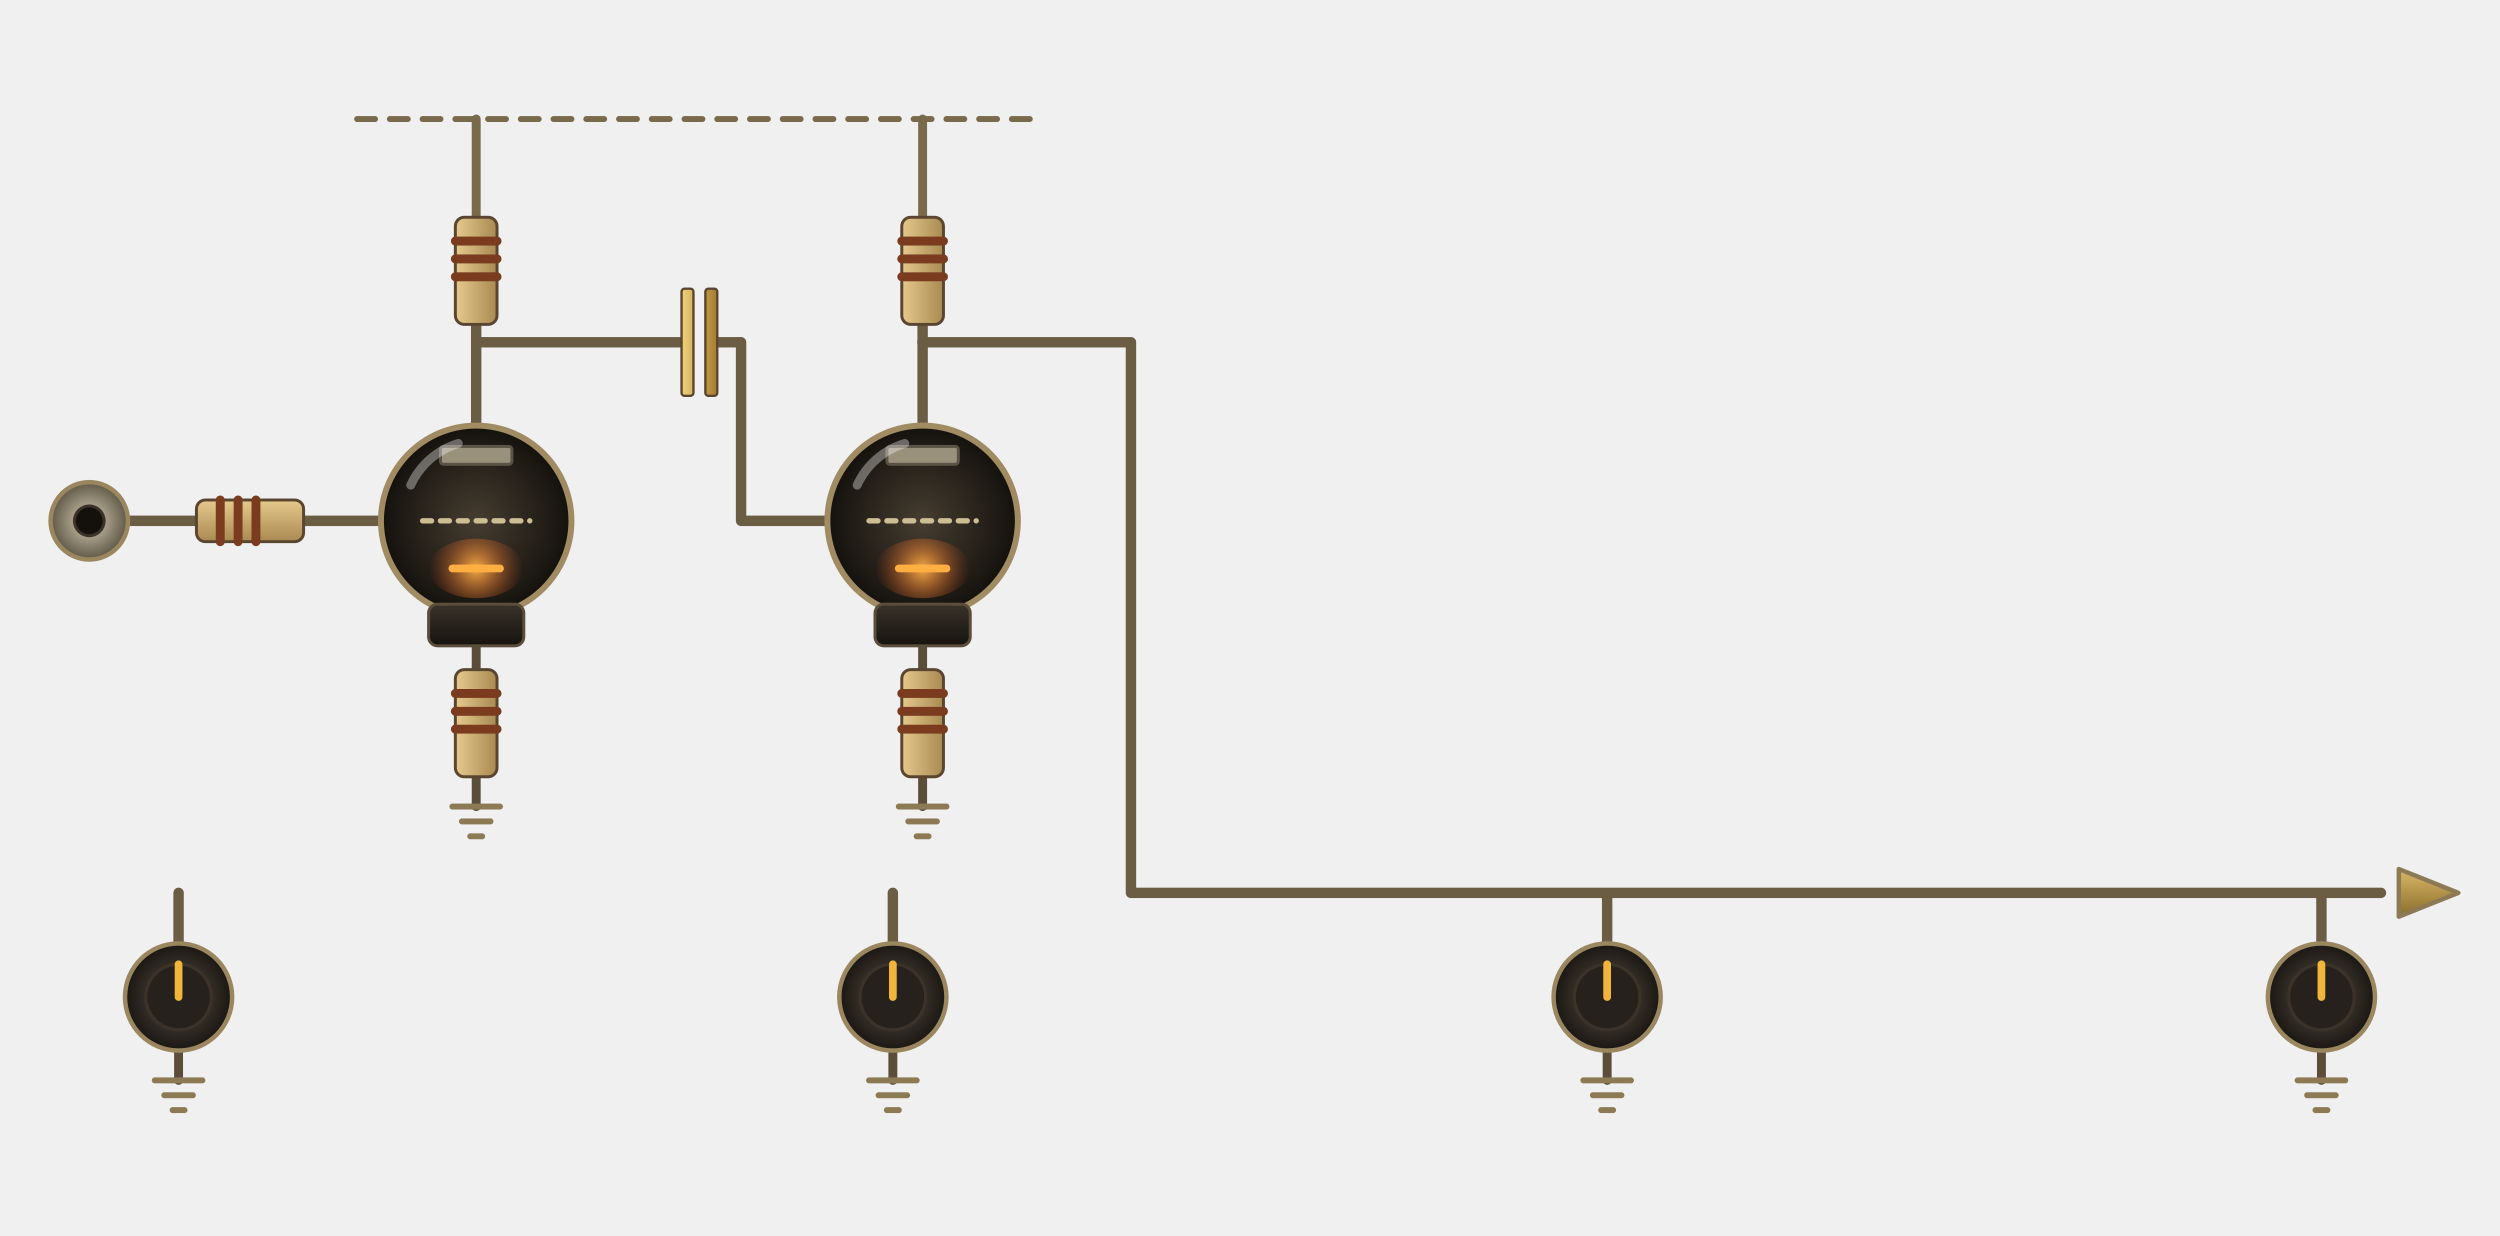
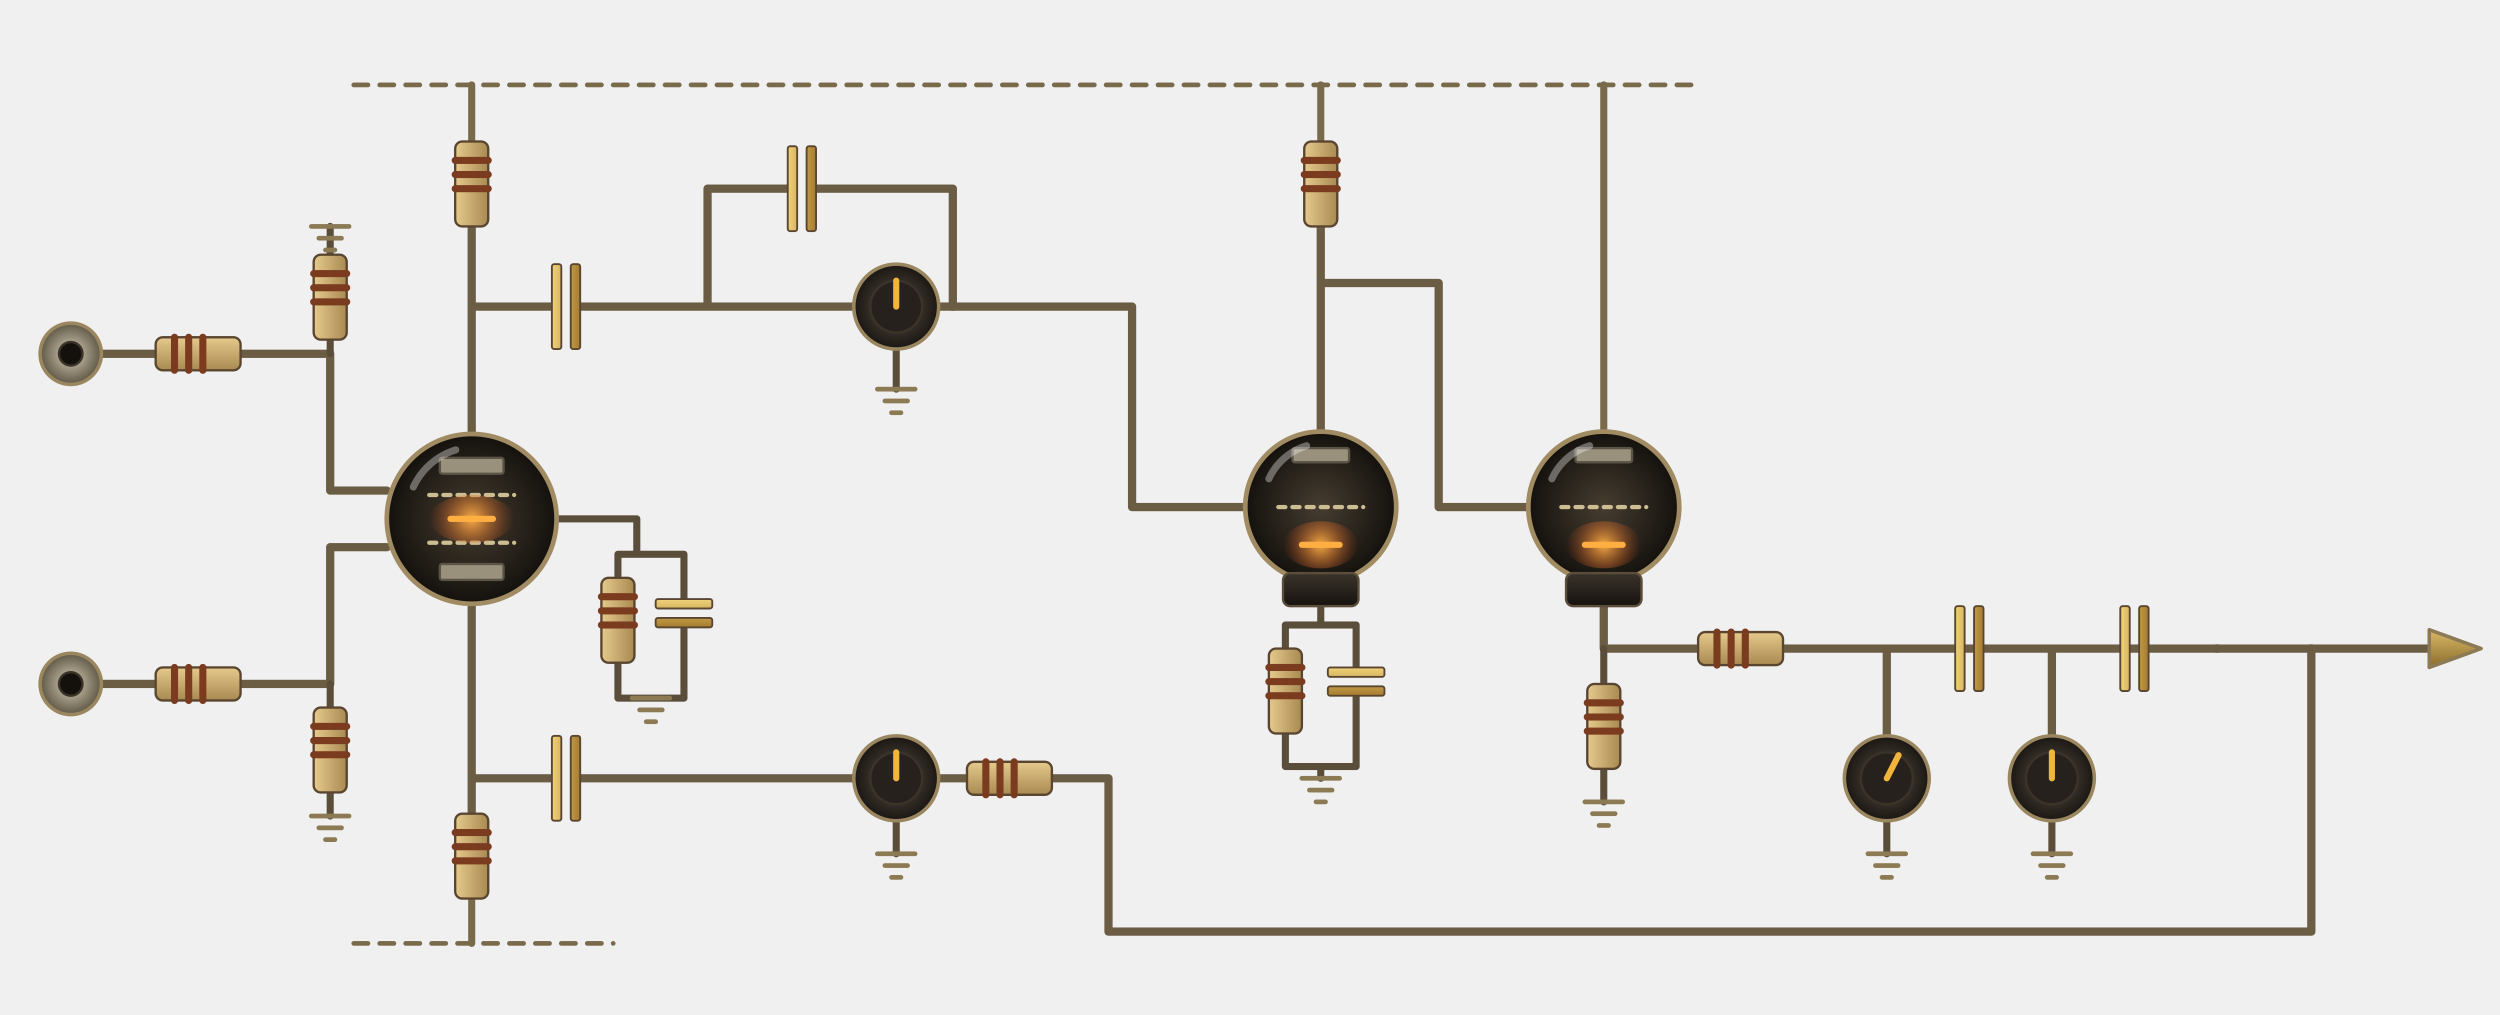
- <svg xmlns="http://www.w3.org/2000/svg" width="840" height="415" viewBox="0 0 840 415">
+ <svg xmlns="http://www.w3.org/2000/svg" width="1060" height="430" viewBox="0 0 1060 430">
  <defs>
-     <radialGradient id="g1" cx="30" cy="175" r="13" gradientUnits="userSpaceOnUse">
+     <radialGradient id="g1" cx="30" cy="150" r="13" gradientUnits="userSpaceOnUse">
      <stop offset="0" stop-color="#d9d0b8" />
      <stop offset="1" stop-color="#5f5846" />
    </radialGradient>
-     <linearGradient id="g2" x1="0" y1="168" x2="0" y2="182" gradientUnits="userSpaceOnUse">
-       <stop offset="0" stop-color="#e6c98c" />
-       <stop offset="1" stop-color="#a88a52" />
-     </linearGradient>
-     <linearGradient id="g3" x1="153" y1="0" x2="167" y2="0" gradientUnits="userSpaceOnUse">
-       <stop offset="0" stop-color="#e6c98c" />
-       <stop offset="1" stop-color="#a88a52" />
-     </linearGradient>
-     <linearGradient id="g4" x1="153" y1="0" x2="167" y2="0" gradientUnits="userSpaceOnUse">
-       <stop offset="0" stop-color="#e6c98c" />
-       <stop offset="1" stop-color="#a88a52" />
-     </linearGradient>
-     <linearGradient id="g5" x1="229" y1="0" x2="241" y2="0" gradientUnits="userSpaceOnUse">
-       <stop offset="0" stop-color="#f0d27a" />
-       <stop offset="1" stop-color="#a67c2e" />
-     </linearGradient>
-     <radialGradient id="g6" cx="160" cy="175" r="32" gradientUnits="userSpaceOnUse">
+     <radialGradient id="g2" cx="30" cy="290" r="13" gradientUnits="userSpaceOnUse">
+       <stop offset="0" stop-color="#d9d0b8" />
+       <stop offset="1" stop-color="#5f5846" />
+     </radialGradient>
+     <linearGradient id="g3" x1="0" y1="143" x2="0" y2="157" gradientUnits="userSpaceOnUse">
+       <stop offset="0" stop-color="#e6c98c" />
+       <stop offset="1" stop-color="#a88a52" />
+     </linearGradient>
+     <linearGradient id="g4" x1="0" y1="283" x2="0" y2="297" gradientUnits="userSpaceOnUse">
+       <stop offset="0" stop-color="#e6c98c" />
+       <stop offset="1" stop-color="#a88a52" />
+     </linearGradient>
+     <linearGradient id="g5" x1="133" y1="0" x2="147" y2="0" gradientUnits="userSpaceOnUse">
+       <stop offset="0" stop-color="#e6c98c" />
+       <stop offset="1" stop-color="#a88a52" />
+     </linearGradient>
+     <linearGradient id="g6" x1="133" y1="0" x2="147" y2="0" gradientUnits="userSpaceOnUse">
+       <stop offset="0" stop-color="#e6c98c" />
+       <stop offset="1" stop-color="#a88a52" />
+     </linearGradient>
+     <linearGradient id="g7" x1="193" y1="0" x2="207" y2="0" gradientUnits="userSpaceOnUse">
+       <stop offset="0" stop-color="#e6c98c" />
+       <stop offset="1" stop-color="#a88a52" />
+     </linearGradient>
+     <linearGradient id="g8" x1="193" y1="0" x2="207" y2="0" gradientUnits="userSpaceOnUse">
+       <stop offset="0" stop-color="#e6c98c" />
+       <stop offset="1" stop-color="#a88a52" />
+     </linearGradient>
+     <linearGradient id="g9" x1="255" y1="0" x2="269" y2="0" gradientUnits="userSpaceOnUse">
+       <stop offset="0" stop-color="#e6c98c" />
+       <stop offset="1" stop-color="#a88a52" />
+     </linearGradient>
+     <linearGradient id="g10" x1="0" y1="323" x2="0" y2="337" gradientUnits="userSpaceOnUse">
+       <stop offset="0" stop-color="#e6c98c" />
+       <stop offset="1" stop-color="#a88a52" />
+     </linearGradient>
+     <linearGradient id="g11" x1="553" y1="0" x2="567" y2="0" gradientUnits="userSpaceOnUse">
+       <stop offset="0" stop-color="#e6c98c" />
+       <stop offset="1" stop-color="#a88a52" />
+     </linearGradient>
+     <linearGradient id="g12" x1="538" y1="0" x2="552" y2="0" gradientUnits="userSpaceOnUse">
+       <stop offset="0" stop-color="#e6c98c" />
+       <stop offset="1" stop-color="#a88a52" />
+     </linearGradient>
+     <linearGradient id="g13" x1="673" y1="0" x2="687" y2="0" gradientUnits="userSpaceOnUse">
+       <stop offset="0" stop-color="#e6c98c" />
+       <stop offset="1" stop-color="#a88a52" />
+     </linearGradient>
+     <linearGradient id="g14" x1="0" y1="268" x2="0" y2="282" gradientUnits="userSpaceOnUse">
+       <stop offset="0" stop-color="#e6c98c" />
+       <stop offset="1" stop-color="#a88a52" />
+     </linearGradient>
+     <linearGradient id="g15" x1="234" y1="0" x2="246" y2="0" gradientUnits="userSpaceOnUse">
+       <stop offset="0" stop-color="#f0d27a" />
+       <stop offset="1" stop-color="#a67c2e" />
+     </linearGradient>
+     <linearGradient id="g16" x1="234" y1="0" x2="246" y2="0" gradientUnits="userSpaceOnUse">
+       <stop offset="0" stop-color="#f0d27a" />
+       <stop offset="1" stop-color="#a67c2e" />
+     </linearGradient>
+     <linearGradient id="g17" x1="334" y1="0" x2="346" y2="0" gradientUnits="userSpaceOnUse">
+       <stop offset="0" stop-color="#f0d27a" />
+       <stop offset="1" stop-color="#a67c2e" />
+     </linearGradient>
+     <linearGradient id="g18" x1="0" y1="254" x2="0" y2="266" gradientUnits="userSpaceOnUse">
+       <stop offset="0" stop-color="#f0d27a" />
+       <stop offset="1" stop-color="#a67c2e" />
+     </linearGradient>
+     <linearGradient id="g19" x1="0" y1="283" x2="0" y2="295" gradientUnits="userSpaceOnUse">
+       <stop offset="0" stop-color="#f0d27a" />
+       <stop offset="1" stop-color="#a67c2e" />
+     </linearGradient>
+     <linearGradient id="g20" x1="829" y1="0" x2="841" y2="0" gradientUnits="userSpaceOnUse">
+       <stop offset="0" stop-color="#f0d27a" />
+       <stop offset="1" stop-color="#a67c2e" />
+     </linearGradient>
+     <linearGradient id="g21" x1="899" y1="0" x2="911" y2="0" gradientUnits="userSpaceOnUse">
+       <stop offset="0" stop-color="#f0d27a" />
+       <stop offset="1" stop-color="#a67c2e" />
+     </linearGradient>
+     <radialGradient id="g22" cx="200" cy="220" r="36" gradientUnits="userSpaceOnUse">
      <stop offset="0" stop-color="#463d30" />
      <stop offset="1" stop-color="#14110d" />
    </radialGradient>
-     <radialGradient id="g7" cx="160" cy="191" r="16" gradientUnits="userSpaceOnUse">
+     <radialGradient id="g23" cx="200" cy="220" r="18" gradientUnits="userSpaceOnUse">
      <stop offset="0" stop-color="#ffb347" stop-opacity="0.95" />
      <stop offset="1" stop-color="#c1441a" stop-opacity="0" />
    </radialGradient>
-     <linearGradient id="g8" x1="0" y1="203" x2="0" y2="217" gradientUnits="userSpaceOnUse">
+     <radialGradient id="g24" cx="560" cy="215" r="32" gradientUnits="userSpaceOnUse">
+       <stop offset="0" stop-color="#463d30" />
+       <stop offset="1" stop-color="#14110d" />
+     </radialGradient>
+     <radialGradient id="g25" cx="560" cy="231" r="16" gradientUnits="userSpaceOnUse">
+       <stop offset="0" stop-color="#ffb347" stop-opacity="0.95" />
+       <stop offset="1" stop-color="#c1441a" stop-opacity="0" />
+     </radialGradient>
+     <linearGradient id="g26" x1="0" y1="243" x2="0" y2="257" gradientUnits="userSpaceOnUse">
      <stop offset="0" stop-color="#3a332a" />
      <stop offset="1" stop-color="#16130f" />
    </linearGradient>
-     <linearGradient id="g9" x1="303" y1="0" x2="317" y2="0" gradientUnits="userSpaceOnUse">
-       <stop offset="0" stop-color="#e6c98c" />
-       <stop offset="1" stop-color="#a88a52" />
-     </linearGradient>
-     <linearGradient id="g10" x1="303" y1="0" x2="317" y2="0" gradientUnits="userSpaceOnUse">
-       <stop offset="0" stop-color="#e6c98c" />
-       <stop offset="1" stop-color="#a88a52" />
-     </linearGradient>
-     <radialGradient id="g11" cx="310" cy="175" r="32" gradientUnits="userSpaceOnUse">
+     <radialGradient id="g27" cx="680" cy="215" r="32" gradientUnits="userSpaceOnUse">
      <stop offset="0" stop-color="#463d30" />
      <stop offset="1" stop-color="#14110d" />
    </radialGradient>
-     <radialGradient id="g12" cx="310" cy="191" r="16" gradientUnits="userSpaceOnUse">
+     <radialGradient id="g28" cx="680" cy="231" r="16" gradientUnits="userSpaceOnUse">
      <stop offset="0" stop-color="#ffb347" stop-opacity="0.95" />
      <stop offset="1" stop-color="#c1441a" stop-opacity="0" />
    </radialGradient>
-     <linearGradient id="g13" x1="0" y1="203" x2="0" y2="217" gradientUnits="userSpaceOnUse">
+     <linearGradient id="g29" x1="0" y1="243" x2="0" y2="257" gradientUnits="userSpaceOnUse">
      <stop offset="0" stop-color="#3a332a" />
      <stop offset="1" stop-color="#16130f" />
    </linearGradient>
-     <radialGradient id="g14" cx="60" cy="335" r="18" gradientUnits="userSpaceOnUse">
-       <stop offset="0" stop-color="#5b5246" />
-       <stop offset="1" stop-color="#1a1612" />
-     </radialGradient>
-     <radialGradient id="g15" cx="300" cy="335" r="18" gradientUnits="userSpaceOnUse">
-       <stop offset="0" stop-color="#5b5246" />
-       <stop offset="1" stop-color="#1a1612" />
-     </radialGradient>
-     <radialGradient id="g16" cx="540" cy="335" r="18" gradientUnits="userSpaceOnUse">
-       <stop offset="0" stop-color="#5b5246" />
-       <stop offset="1" stop-color="#1a1612" />
-     </radialGradient>
-     <radialGradient id="g17" cx="780" cy="335" r="18" gradientUnits="userSpaceOnUse">
-       <stop offset="0" stop-color="#5b5246" />
-       <stop offset="1" stop-color="#1a1612" />
-     </radialGradient>
-     <linearGradient id="g18" x1="0" y1="292" x2="0" y2="308" gradientUnits="userSpaceOnUse">
+     <radialGradient id="g30" cx="380" cy="130" r="18" gradientUnits="userSpaceOnUse">
+       <stop offset="0" stop-color="#5b5246" />
+       <stop offset="1" stop-color="#1a1612" />
+     </radialGradient>
+     <radialGradient id="g31" cx="380" cy="330" r="18" gradientUnits="userSpaceOnUse">
+       <stop offset="0" stop-color="#5b5246" />
+       <stop offset="1" stop-color="#1a1612" />
+     </radialGradient>
+     <radialGradient id="g32" cx="800" cy="330" r="18" gradientUnits="userSpaceOnUse">
+       <stop offset="0" stop-color="#5b5246" />
+       <stop offset="1" stop-color="#1a1612" />
+     </radialGradient>
+     <radialGradient id="g33" cx="870" cy="330" r="18" gradientUnits="userSpaceOnUse">
+       <stop offset="0" stop-color="#5b5246" />
+       <stop offset="1" stop-color="#1a1612" />
+     </radialGradient>
+     <linearGradient id="g34" x1="0" y1="267" x2="0" y2="283" gradientUnits="userSpaceOnUse">
      <stop offset="0" stop-color="#d9b866" />
      <stop offset="1" stop-color="#8a6d2c" />
    </linearGradient>
  </defs>
-   <path id="rail" d="M120,40 H350" fill="none" stroke="#7a6a4c" stroke-width="2" stroke-linecap="round" stroke-linejoin="round" stroke-dasharray="6 5" />
-   <path id="wire_INPUT" d="M43,175 H128" fill="none" stroke="#6b5c44" stroke-width="3.5" stroke-linecap="round" stroke-linejoin="round" />
-   <path id="wire_V7" d="M160,109 V143 M160,115 H231 M239,115 H249 V175 H278" fill="none" stroke="#6b5c44" stroke-width="3.5" stroke-linecap="round" stroke-linejoin="round" />
-   <path id="wire_V8" d="M310,109 V143" fill="none" stroke="#6b5c44" stroke-width="3.5" stroke-linecap="round" stroke-linejoin="round" />
-   <path id="wire_static_rail" d="M160,40 V73 M310,40 V73" fill="none" stroke="#7a6a4c" stroke-width="3" stroke-linecap="round" stroke-linejoin="round" />
-   <path id="wire_OUT" d="M310,115 H380 V300 H800 M60,300 V317 M300,300 V317 M540,300 V317 M780,300 V317" fill="none" stroke="#6b5c44" stroke-width="3.5" stroke-linecap="round" stroke-linejoin="round" />
-   <path id="wire_static_gnd" d="M160,217 V225 M160,261 V271 M310,217 V225 M310,261 V271 " fill="none" stroke="#5a4d3a" stroke-width="3" stroke-linecap="round" stroke-linejoin="round" />
-   <path id="ground_160_271" d="M152,271 H168 M155.2,276 H164.8 M158,281 H162" fill="none" stroke="#8c7a55" stroke-width="2" stroke-linecap="round" stroke-linejoin="round" />
-   <path id="ground_310_271" d="M302,271 H318 M305.2,276 H314.8 M308,281 H312" fill="none" stroke="#8c7a55" stroke-width="2" stroke-linecap="round" stroke-linejoin="round" />
-   <path id="wire_static_pot_60" d="M60,353 V363" fill="none" stroke="#5a4d3a" stroke-width="3" stroke-linecap="round" stroke-linejoin="round" />
-   <path id="ground_60_363" d="M52,363 H68 M55.2,368 H64.8 M58,373 H62" fill="none" stroke="#8c7a55" stroke-width="2" stroke-linecap="round" stroke-linejoin="round" />
-   <path id="wire_static_pot_300" d="M300,353 V363" fill="none" stroke="#5a4d3a" stroke-width="3" stroke-linecap="round" stroke-linejoin="round" />
-   <path id="ground_300_363" d="M292,363 H308 M295.2,368 H304.8 M298,373 H302" fill="none" stroke="#8c7a55" stroke-width="2" stroke-linecap="round" stroke-linejoin="round" />
-   <path id="wire_static_pot_540" d="M540,353 V363" fill="none" stroke="#5a4d3a" stroke-width="3" stroke-linecap="round" stroke-linejoin="round" />
-   <path id="ground_540_363" d="M532,363 H548 M535.2,368 H544.8 M538,373 H542" fill="none" stroke="#8c7a55" stroke-width="2" stroke-linecap="round" stroke-linejoin="round" />
-   <path id="wire_static_pot_780" d="M780,353 V363" fill="none" stroke="#5a4d3a" stroke-width="3" stroke-linecap="round" stroke-linejoin="round" />
-   <path id="ground_780_363" d="M772,363 H788 M775.2,368 H784.8 M778,373 H782" fill="none" stroke="#8c7a55" stroke-width="2" stroke-linecap="round" stroke-linejoin="round" />
-   <ellipse id="jack_in" cx="30" cy="175" rx="13" ry="13" fill="url(#g1)" stroke="#9a8760" stroke-width="1.5" />
-   <ellipse id="jack_hole" cx="30" cy="175" rx="5" ry="5" fill="#14110d" stroke="#3b3329" stroke-width="1" />
-   <rect id="res_in" x="66" y="168" width="36" height="14" rx="3" fill="url(#g2)" stroke="#5a4630" stroke-width="1" />
-   <path id="res_in_bands" d="M74,168 V182 M80,168 V182 M86,168 V182" fill="none" stroke="#7a3b1f" stroke-width="3" stroke-linecap="round" stroke-linejoin="round" />
-   <rect id="res_plate0" x="153" y="73" width="14" height="36" rx="3" fill="url(#g3)" stroke="#5a4630" stroke-width="1" />
-   <path id="res_plate0_bands" d="M153,81 H167 M153,87 H167 M153,93 H167" fill="none" stroke="#7a3b1f" stroke-width="3" stroke-linecap="round" stroke-linejoin="round" />
-   <rect id="res_cath0" x="153" y="225" width="14" height="36" rx="3" fill="url(#g4)" stroke="#5a4630" stroke-width="1" />
-   <path id="res_cath0_bands" d="M153,233 H167 M153,239 H167 M153,245 H167" fill="none" stroke="#7a3b1f" stroke-width="3" stroke-linecap="round" stroke-linejoin="round" />
-   <rect id="cap0a" x="229" y="97" width="4" height="36" rx="1" fill="url(#g5)" stroke="#5a4630" stroke-width="0.8" />
-   <rect id="cap0b" x="237" y="97" width="4" height="36" rx="1" fill="url(#g5)" stroke="#5a4630" stroke-width="0.8" />
-   <ellipse id="tube_V7" cx="160" cy="175" rx="32" ry="32" fill="url(#g6)" stroke="#a08b63" stroke-width="2" />
-   <rect id="plate_V7" x="148" y="150" width="24" height="6" rx="1" fill="#9a917d" stroke="#5a5446" stroke-width="1" />
-   <path id="grid_V7" d="M142,175 H178" fill="none" stroke="#cdbd92" stroke-width="1.8" stroke-linecap="round" stroke-linejoin="round" stroke-dasharray="3 3" />
-   <ellipse id="glow_V7" cx="160" cy="191" rx="16" ry="10" fill="url(#g7)" stroke="none" stroke-width="1" />
-   <path id="filament_V7" d="M152,191 H168" fill="none" stroke="#ffae42" stroke-width="2.6" stroke-linecap="round" stroke-linejoin="round" />
-   <path id="shine_V7" d="M138,163 A26,26 0 0 1 154,149" fill="none" stroke="#ffffff" stroke-width="3" stroke-linecap="round" stroke-linejoin="round" opacity="0.35" />
-   <rect id="base_V7" x="144" y="203" width="32" height="14" rx="3" fill="url(#g8)" stroke="#5a4d3a" stroke-width="1" />
-   <ellipse id="valL_1_10k" cx="170" cy="91" rx="1" ry="1" fill="none" stroke="none" />
-   <ellipse id="valL_2_56k" cx="170" cy="243" rx="1" ry="1" fill="none" stroke="none" />
-   <rect id="res_plate1" x="303" y="73" width="14" height="36" rx="3" fill="url(#g9)" stroke="#5a4630" stroke-width="1" />
-   <path id="res_plate1_bands" d="M303,81 H317 M303,87 H317 M303,93 H317" fill="none" stroke="#7a3b1f" stroke-width="3" stroke-linecap="round" stroke-linejoin="round" />
-   <rect id="res_cath1" x="303" y="225" width="14" height="36" rx="3" fill="url(#g10)" stroke="#5a4630" stroke-width="1" />
-   <path id="res_cath1_bands" d="M303,233 H317 M303,239 H317 M303,245 H317" fill="none" stroke="#7a3b1f" stroke-width="3" stroke-linecap="round" stroke-linejoin="round" />
-   <ellipse id="tube_V8" cx="310" cy="175" rx="32" ry="32" fill="url(#g11)" stroke="#a08b63" stroke-width="2" />
-   <rect id="plate_V8" x="298" y="150" width="24" height="6" rx="1" fill="#9a917d" stroke="#5a5446" stroke-width="1" />
-   <path id="grid_V8" d="M292,175 H328" fill="none" stroke="#cdbd92" stroke-width="1.8" stroke-linecap="round" stroke-linejoin="round" stroke-dasharray="3 3" />
-   <ellipse id="glow_V8" cx="310" cy="191" rx="16" ry="10" fill="url(#g12)" stroke="none" stroke-width="1" />
-   <path id="filament_V8" d="M302,191 H318" fill="none" stroke="#ffae42" stroke-width="2.6" stroke-linecap="round" stroke-linejoin="round" />
-   <path id="shine_V8" d="M288,163 A26,26 0 0 1 304,149" fill="none" stroke="#ffffff" stroke-width="3" stroke-linecap="round" stroke-linejoin="round" opacity="0.35" />
-   <rect id="base_V8" x="294" y="203" width="32" height="14" rx="3" fill="url(#g13)" stroke="#5a4d3a" stroke-width="1" />
-   <ellipse id="valL_3_22u" cx="320" cy="257" rx="1" ry="1" fill="none" stroke="none" />
-   <ellipse id="pot_volume" cx="60" cy="335" rx="18" ry="18" fill="url(#g14)" stroke="#9a8760" stroke-width="1.5" />
-   <ellipse id="dial_volume" cx="60" cy="335" rx="11" ry="11" fill="#26211c" stroke="#3b3329" stroke-width="1" />
-   <path id="ptr_volume" d="M60,335 L60,324" fill="none" stroke="#f0b53a" stroke-width="2.6" stroke-linecap="round" stroke-linejoin="round" />
-   <ellipse id="pot_volume2" cx="300" cy="335" rx="18" ry="18" fill="url(#g15)" stroke="#9a8760" stroke-width="1.5" />
-   <ellipse id="dial_volume2" cx="300" cy="335" rx="11" ry="11" fill="#26211c" stroke="#3b3329" stroke-width="1" />
-   <path id="ptr_volume2" d="M300,335 L300,324" fill="none" stroke="#f0b53a" stroke-width="2.6" stroke-linecap="round" stroke-linejoin="round" />
-   <ellipse id="pot_treble" cx="540" cy="335" rx="18" ry="18" fill="url(#g16)" stroke="#9a8760" stroke-width="1.5" />
-   <ellipse id="dial_treble" cx="540" cy="335" rx="11" ry="11" fill="#26211c" stroke="#3b3329" stroke-width="1" />
-   <path id="ptr_treble" d="M540,335 L540,324" fill="none" stroke="#f0b53a" stroke-width="2.6" stroke-linecap="round" stroke-linejoin="round" />
-   <ellipse id="pot_bass" cx="780" cy="335" rx="18" ry="18" fill="url(#g17)" stroke="#9a8760" stroke-width="1.5" />
-   <ellipse id="dial_bass" cx="780" cy="335" rx="11" ry="11" fill="#26211c" stroke="#3b3329" stroke-width="1" />
-   <path id="ptr_bass" d="M780,335 L780,324" fill="none" stroke="#f0b53a" stroke-width="2.6" stroke-linecap="round" stroke-linejoin="round" />
-   <path id="next_power" d="M806,292 V308 L826,300 Z" fill="url(#g18)" stroke="#8c7a55" stroke-width="1.5" stroke-linecap="round" stroke-linejoin="round" />
+   <path id="rail" d="M150,36 H720" fill="none" stroke="#7a6a4c" stroke-width="2" stroke-linecap="round" stroke-linejoin="round" stroke-dasharray="6 5" />
+   <path id="rail_bottom" d="M150,400 H260" fill="none" stroke="#7a6a4c" stroke-width="2" stroke-linecap="round" stroke-linejoin="round" stroke-dasharray="6 5" />
+   <path id="wire_static_rail" d="M200,36 V60 M200,381 V400 M560,36 V60 M680,36 V183" fill="none" stroke="#7a6a4c" stroke-width="3" stroke-linecap="round" stroke-linejoin="round" />
+   <path id="wire_INPUT" d="M43,150 H66 M102,150 H140 V208 H164 M43,290 H66 M102,290 H140 V232 H164" fill="none" stroke="#6b5c44" stroke-width="3.5" stroke-linecap="round" stroke-linejoin="round" />
+   <path id="wire_V8" d="M200,96 V184 M200,130 H234 M246,130 H362 M300,130 V80 H334 M346,80 H404 V130 M200,345 V256 M200,330 H234 M246,330 H362" fill="none" stroke="#6b5c44" stroke-width="3.5" stroke-linecap="round" stroke-linejoin="round" />
+   <path id="wire_V8-m" d="M398,130 H480 V215 H528 M398,330 H410 M446,330 H470 V395 H980 V275" fill="none" stroke="#6b5c44" stroke-width="3.5" stroke-linecap="round" stroke-linejoin="round" />
+   <path id="wire_V7" d="M560,96 V183 M560,120 H610 V215 H648 M680,257 V275 M680,275 H720 M756,275 H940 M800,275 V312 M870,275 V312" fill="none" stroke="#6b5c44" stroke-width="3.5" stroke-linecap="round" stroke-linejoin="round" />
+   <path id="wire_OUT" d="M940,275 H980 M980,275 H1030" fill="none" stroke="#6b5c44" stroke-width="3.5" stroke-linecap="round" stroke-linejoin="round" />
+   <path id="wire_static" d="M236,220 H270 V235 M262,235 H290 M262,235 V245 M262,281 V296 H290 V266 M290,235 V254 M380,148 V165 M380,348 V362 M140,150 V144 M140,108 V96 M140,290 V300 M140,336 V346 M560,257 V265 M545,265 H575 M545,265 V275 M545,311 V325 H575 V295 M560,325 V330 M575,265 V283 M680,290 V275 M680,326 V340 M800,348 V362 M870,348 V362" fill="none" stroke="#5a4d3a" stroke-width="3" stroke-linecap="round" stroke-linejoin="round" />
+   <path id="ground_140_96" d="M132,96 H148 M135.2,101 H144.8 M138,106 H142" fill="none" stroke="#8c7a55" stroke-width="2" stroke-linecap="round" stroke-linejoin="round" />
+   <path id="ground_140_346" d="M132,346 H148 M135.2,351 H144.8 M138,356 H142" fill="none" stroke="#8c7a55" stroke-width="2" stroke-linecap="round" stroke-linejoin="round" />
+   <path id="ground_380_165" d="M372,165 H388 M375.2,170 H384.8 M378,175 H382" fill="none" stroke="#8c7a55" stroke-width="2" stroke-linecap="round" stroke-linejoin="round" />
+   <path id="ground_380_362" d="M372,362 H388 M375.2,367 H384.8 M378,372 H382" fill="none" stroke="#8c7a55" stroke-width="2" stroke-linecap="round" stroke-linejoin="round" />
+   <path id="ground_276_296" d="M268,296 H284 M271.2,301 H280.8 M274,306 H278" fill="none" stroke="#8c7a55" stroke-width="2" stroke-linecap="round" stroke-linejoin="round" />
+   <path id="ground_560_330" d="M552,330 H568 M555.2,335 H564.8 M558,340 H562" fill="none" stroke="#8c7a55" stroke-width="2" stroke-linecap="round" stroke-linejoin="round" />
+   <path id="ground_680_340" d="M672,340 H688 M675.2,345 H684.8 M678,350 H682" fill="none" stroke="#8c7a55" stroke-width="2" stroke-linecap="round" stroke-linejoin="round" />
+   <path id="ground_800_362" d="M792,362 H808 M795.2,367 H804.8 M798,372 H802" fill="none" stroke="#8c7a55" stroke-width="2" stroke-linecap="round" stroke-linejoin="round" />
+   <path id="ground_870_362" d="M862,362 H878 M865.2,367 H874.8 M868,372 H872" fill="none" stroke="#8c7a55" stroke-width="2" stroke-linecap="round" stroke-linejoin="round" />
+   <ellipse id="jack_BRILLIANT" cx="30" cy="150" rx="13" ry="13" fill="url(#g1)" stroke="#9a8760" stroke-width="1.5" />
+   <ellipse id="jack_BRILLIANT_hole" cx="30" cy="150" rx="5" ry="5" fill="#14110d" stroke="#3b3329" stroke-width="1" />
+   <ellipse id="jack_NORMAL" cx="30" cy="290" rx="13" ry="13" fill="url(#g2)" stroke="#9a8760" stroke-width="1.5" />
+   <ellipse id="jack_NORMAL_hole" cx="30" cy="290" rx="5" ry="5" fill="#14110d" stroke="#3b3329" stroke-width="1" />
+   <rect id="res_68k_b" x="66" y="143" width="36" height="14" rx="3" fill="url(#g3)" stroke="#5a4630" stroke-width="1" />
+   <path id="res_68k_b_bands" d="M74,143 V157 M80,143 V157 M86,143 V157" fill="none" stroke="#7a3b1f" stroke-width="3" stroke-linecap="round" stroke-linejoin="round" />
+   <rect id="res_68k_n" x="66" y="283" width="36" height="14" rx="3" fill="url(#g4)" stroke="#5a4630" stroke-width="1" />
+   <path id="res_68k_n_bands" d="M74,283 V297 M80,283 V297 M86,283 V297" fill="none" stroke="#7a3b1f" stroke-width="3" stroke-linecap="round" stroke-linejoin="round" />
+   <rect id="res_leak_b" x="133" y="108" width="14" height="36" rx="3" fill="url(#g5)" stroke="#5a4630" stroke-width="1" />
+   <path id="res_leak_b_bands" d="M133,116 H147 M133,122 H147 M133,128 H147" fill="none" stroke="#7a3b1f" stroke-width="3" stroke-linecap="round" stroke-linejoin="round" />
+   <rect id="res_leak_n" x="133" y="300" width="14" height="36" rx="3" fill="url(#g6)" stroke="#5a4630" stroke-width="1" />
+   <path id="res_leak_n_bands" d="M133,308 H147 M133,314 H147 M133,320 H147" fill="none" stroke="#7a3b1f" stroke-width="3" stroke-linecap="round" stroke-linejoin="round" />
+   <rect id="res_pb" x="193" y="60" width="14" height="36" rx="3" fill="url(#g7)" stroke="#5a4630" stroke-width="1" />
+   <path id="res_pb_bands" d="M193,68 H207 M193,74 H207 M193,80 H207" fill="none" stroke="#7a3b1f" stroke-width="3" stroke-linecap="round" stroke-linejoin="round" />
+   <rect id="res_pn" x="193" y="345" width="14" height="36" rx="3" fill="url(#g8)" stroke="#5a4630" stroke-width="1" />
+   <path id="res_pn_bands" d="M193,353 H207 M193,359 H207 M193,365 H207" fill="none" stroke="#7a3b1f" stroke-width="3" stroke-linecap="round" stroke-linejoin="round" />
+   <rect id="res_k8" x="255" y="245" width="14" height="36" rx="3" fill="url(#g9)" stroke="#5a4630" stroke-width="1" />
+   <path id="res_k8_bands" d="M255,253 H269 M255,259 H269 M255,265 H269" fill="none" stroke="#7a3b1f" stroke-width="3" stroke-linecap="round" stroke-linejoin="round" />
+   <rect id="res_mix_n" x="410" y="323" width="36" height="14" rx="3" fill="url(#g10)" stroke="#5a4630" stroke-width="1" />
+   <path id="res_mix_n_bands" d="M418,323 V337 M424,323 V337 M430,323 V337" fill="none" stroke="#7a3b1f" stroke-width="3" stroke-linecap="round" stroke-linejoin="round" />
+   <rect id="res_p7" x="553" y="60" width="14" height="36" rx="3" fill="url(#g11)" stroke="#5a4630" stroke-width="1" />
+   <path id="res_p7_bands" d="M553,68 H567 M553,74 H567 M553,80 H567" fill="none" stroke="#7a3b1f" stroke-width="3" stroke-linecap="round" stroke-linejoin="round" />
+   <rect id="res_k7" x="538" y="275" width="14" height="36" rx="3" fill="url(#g12)" stroke="#5a4630" stroke-width="1" />
+   <path id="res_k7_bands" d="M538,283 H552 M538,289 H552 M538,295 H552" fill="none" stroke="#7a3b1f" stroke-width="3" stroke-linecap="round" stroke-linejoin="round" />
+   <rect id="res_cf" x="673" y="290" width="14" height="36" rx="3" fill="url(#g13)" stroke="#5a4630" stroke-width="1" />
+   <path id="res_cf_bands" d="M673,298 H687 M673,304 H687 M673,310 H687" fill="none" stroke="#7a3b1f" stroke-width="3" stroke-linecap="round" stroke-linejoin="round" />
+   <rect id="res_100k" x="720" y="268" width="36" height="14" rx="3" fill="url(#g14)" stroke="#5a4630" stroke-width="1" />
+   <path id="res_100k_bands" d="M728,268 V282 M734,268 V282 M740,268 V282" fill="none" stroke="#7a3b1f" stroke-width="3" stroke-linecap="round" stroke-linejoin="round" />
+   <rect id="cap_cba" x="234" y="112" width="4" height="36" rx="1" fill="url(#g15)" stroke="#5a4630" stroke-width="0.8" />
+   <rect id="cap_cbb" x="242" y="112" width="4" height="36" rx="1" fill="url(#g15)" stroke="#5a4630" stroke-width="0.8" />
+   <rect id="cap_cna" x="234" y="312" width="4" height="36" rx="1" fill="url(#g16)" stroke="#5a4630" stroke-width="0.8" />
+   <rect id="cap_cnb" x="242" y="312" width="4" height="36" rx="1" fill="url(#g16)" stroke="#5a4630" stroke-width="0.8" />
+   <rect id="cap_brighta" x="334" y="62" width="4" height="36" rx="1" fill="url(#g17)" stroke="#5a4630" stroke-width="0.8" />
+   <rect id="cap_brightb" x="342" y="62" width="4" height="36" rx="1" fill="url(#g17)" stroke="#5a4630" stroke-width="0.8" />
+   <rect id="cap_k8a" x="278" y="254" width="24" height="4" rx="1" fill="url(#g18)" stroke="#5a4630" stroke-width="0.8" />
+   <rect id="cap_k8b" x="278" y="262" width="24" height="4" rx="1" fill="url(#g18)" stroke="#5a4630" stroke-width="0.8" />
+   <rect id="cap_k7a" x="563" y="283" width="24" height="4" rx="1" fill="url(#g19)" stroke="#5a4630" stroke-width="0.8" />
+   <rect id="cap_k7b" x="563" y="291" width="24" height="4" rx="1" fill="url(#g19)" stroke="#5a4630" stroke-width="0.8" />
+   <rect id="cap_t1a" x="829" y="257" width="4" height="36" rx="1" fill="url(#g20)" stroke="#5a4630" stroke-width="0.8" />
+   <rect id="cap_t1b" x="837" y="257" width="4" height="36" rx="1" fill="url(#g20)" stroke="#5a4630" stroke-width="0.8" />
+   <rect id="cap_t2a" x="899" y="257" width="4" height="36" rx="1" fill="url(#g21)" stroke="#5a4630" stroke-width="0.8" />
+   <rect id="cap_t2b" x="907" y="257" width="4" height="36" rx="1" fill="url(#g21)" stroke="#5a4630" stroke-width="0.8" />
+   <ellipse id="tube_V8-12AX7" cx="200" cy="220" rx="36" ry="36" fill="url(#g22)" stroke="#a08b63" stroke-width="2" />
+   <rect id="plate_V8-1" x="186.5" y="194.125" width="27" height="6.75" rx="1" fill="#9a917d" stroke="#5a5446" stroke-width="1" />
+   <rect id="plate_V81" x="186.5" y="239.125" width="27" height="6.75" rx="1" fill="#9a917d" stroke="#5a5446" stroke-width="1" />
+   <path id="grids_V8" d="M182,209.875 H218 M182,230.125 H218" fill="none" stroke="#cdbd92" stroke-width="1.8" stroke-linecap="round" stroke-linejoin="round" stroke-dasharray="3 3" />
+   <ellipse id="glow_V8" cx="200" cy="220" rx="18" ry="10.125" fill="url(#g23)" stroke="none" stroke-width="1" />
+   <path id="filament_V8" d="M191,220 H209" fill="none" stroke="#ffae42" stroke-width="2.6" stroke-linecap="round" stroke-linejoin="round" />
+   <path id="shine_V8" d="M175.25,206.5 A29.25,29.25 0 0 1 193.25,190.75" fill="none" stroke="#ffffff" stroke-width="3" stroke-linecap="round" stroke-linejoin="round" opacity="0.35" />
+   <ellipse id="tube_V7-12AX7" cx="560" cy="215" rx="32" ry="32" fill="url(#g24)" stroke="#a08b63" stroke-width="2" />
+   <rect id="plate_V7" x="548" y="190" width="24" height="6" rx="1" fill="#9a917d" stroke="#5a5446" stroke-width="1" />
+   <path id="grid_V7" d="M542,215 H578" fill="none" stroke="#cdbd92" stroke-width="1.8" stroke-linecap="round" stroke-linejoin="round" stroke-dasharray="3 3" />
+   <ellipse id="glow_V7" cx="560" cy="231" rx="16" ry="10" fill="url(#g25)" stroke="none" stroke-width="1" />
+   <path id="filament_V7" d="M552,231 H568" fill="none" stroke="#ffae42" stroke-width="2.6" stroke-linecap="round" stroke-linejoin="round" />
+   <path id="shine_V7" d="M538,203 A26,26 0 0 1 554,189" fill="none" stroke="#ffffff" stroke-width="3" stroke-linecap="round" stroke-linejoin="round" opacity="0.35" />
+   <rect id="base_V7" x="544" y="243" width="32" height="14" rx="3" fill="url(#g26)" stroke="#5a4d3a" stroke-width="1" />
+   <ellipse id="tube_V7B-CF" cx="680" cy="215" rx="32" ry="32" fill="url(#g27)" stroke="#a08b63" stroke-width="2" />
+   <rect id="plate_V7B" x="668" y="190" width="24" height="6" rx="1" fill="#9a917d" stroke="#5a5446" stroke-width="1" />
+   <path id="grid_V7B" d="M662,215 H698" fill="none" stroke="#cdbd92" stroke-width="1.8" stroke-linecap="round" stroke-linejoin="round" stroke-dasharray="3 3" />
+   <ellipse id="glow_V7B" cx="680" cy="231" rx="16" ry="10" fill="url(#g28)" stroke="none" stroke-width="1" />
+   <path id="filament_V7B" d="M672,231 H688" fill="none" stroke="#ffae42" stroke-width="2.6" stroke-linecap="round" stroke-linejoin="round" />
+   <path id="shine_V7B" d="M658,203 A26,26 0 0 1 674,189" fill="none" stroke="#ffffff" stroke-width="3" stroke-linecap="round" stroke-linejoin="round" opacity="0.35" />
+   <rect id="base_V7B" x="664" y="243" width="32" height="14" rx="3" fill="url(#g29)" stroke="#5a4d3a" stroke-width="1" />
+   <ellipse id="pot_volume" cx="380" cy="130" rx="18" ry="18" fill="url(#g30)" stroke="#9a8760" stroke-width="1.5" />
+   <ellipse id="dial_volume" cx="380" cy="130" rx="11" ry="11" fill="#26211c" stroke="#3b3329" stroke-width="1" />
+   <path id="ptr_volume" d="M380,130 L380,119" fill="none" stroke="#f0b53a" stroke-width="2.6" stroke-linecap="round" stroke-linejoin="round" />
+   <ellipse id="pot_volume2" cx="380" cy="330" rx="18" ry="18" fill="url(#g31)" stroke="#9a8760" stroke-width="1.5" />
+   <ellipse id="dial_volume2" cx="380" cy="330" rx="11" ry="11" fill="#26211c" stroke="#3b3329" stroke-width="1" />
+   <path id="ptr_volume2" d="M380,330 L380,319" fill="none" stroke="#f0b53a" stroke-width="2.6" stroke-linecap="round" stroke-linejoin="round" />
+   <ellipse id="lbl_volume" cx="440" cy="176" rx="1" ry="1" fill="none" stroke="none" stroke-width="0" />
+   <ellipse id="lbl_volume2" cx="440" cy="376" rx="1" ry="1" fill="none" stroke="none" stroke-width="0" />
+   <ellipse id="pot_treble" cx="800" cy="330" rx="18" ry="18" fill="url(#g32)" stroke="#9a8760" stroke-width="1.5" />
+   <ellipse id="dial_treble" cx="800" cy="330" rx="11" ry="11" fill="#26211c" stroke="#3b3329" stroke-width="1" />
+   <path id="ptr_treble" d="M800,330 L804.994,320.199" fill="none" stroke="#f0b53a" stroke-width="2.6" stroke-linecap="round" stroke-linejoin="round" />
+   <ellipse id="pot_bass" cx="870" cy="330" rx="18" ry="18" fill="url(#g33)" stroke="#9a8760" stroke-width="1.5" />
+   <ellipse id="dial_bass" cx="870" cy="330" rx="11" ry="11" fill="#26211c" stroke="#3b3329" stroke-width="1" />
+   <path id="ptr_bass" d="M870,330 L870,319" fill="none" stroke="#f0b53a" stroke-width="2.6" stroke-linecap="round" stroke-linejoin="round" />
+   <ellipse id="valC_1_68k" cx="84" cy="136" rx="1" ry="1" fill="none" stroke="none" />
+   <ellipse id="valC_2_68k" cx="84" cy="276" rx="1" ry="1" fill="none" stroke="none" />
+   <ellipse id="valL_3_1M" cx="150" cy="128" rx="1" ry="1" fill="none" stroke="none" />
+   <ellipse id="valL_4_1M" cx="150" cy="320" rx="1" ry="1" fill="none" stroke="none" />
+   <ellipse id="valL_5_220k" cx="212" cy="80" rx="1" ry="1" fill="none" stroke="none" />
+   <ellipse id="valL_6_220k" cx="212" cy="365" rx="1" ry="1" fill="none" stroke="none" />
+   <ellipse id="valC_7_470p" cx="240" cy="106" rx="1" ry="1" fill="none" stroke="none" />
+   <ellipse id="valC_8_47n" cx="240" cy="306" rx="1" ry="1" fill="none" stroke="none" />
+   <ellipse id="valC_9_120p" cx="340" cy="56" rx="1" ry="1" fill="none" stroke="none" />
+   <ellipse id="valR_10_1k5" cx="252" cy="263" rx="1" ry="1" fill="none" stroke="none" />
+   <ellipse id="valL_11_22u" cx="302" cy="262" rx="1" ry="1" fill="none" stroke="none" />
+   <ellipse id="valC_12_220k" cx="428" cy="316" rx="1" ry="1" fill="none" stroke="none" />
+   <ellipse id="valL_13_100k" cx="572" cy="80" rx="1" ry="1" fill="none" stroke="none" />
+   <ellipse id="valR_14_1k5" cx="533" cy="293" rx="1" ry="1" fill="none" stroke="none" />
+   <ellipse id="valL_15_22u" cx="588" cy="289" rx="1" ry="1" fill="none" stroke="none" />
+   <ellipse id="valL_16_56k" cx="692" cy="308" rx="1" ry="1" fill="none" stroke="none" />
+   <ellipse id="valC_17_100k" cx="738" cy="260" rx="1" ry="1" fill="none" stroke="none" />
+   <ellipse id="valC_18_22n" cx="835" cy="256" rx="1" ry="1" fill="none" stroke="none" />
+   <ellipse id="valC_19_22n" cx="905" cy="256" rx="1" ry="1" fill="none" stroke="none" />
+   <path id="next_power" d="M1030,267 V283 L1052,275 Z" fill="url(#g34)" stroke="#8c7a55" stroke-width="1.5" stroke-linecap="round" stroke-linejoin="round" />
</svg>
